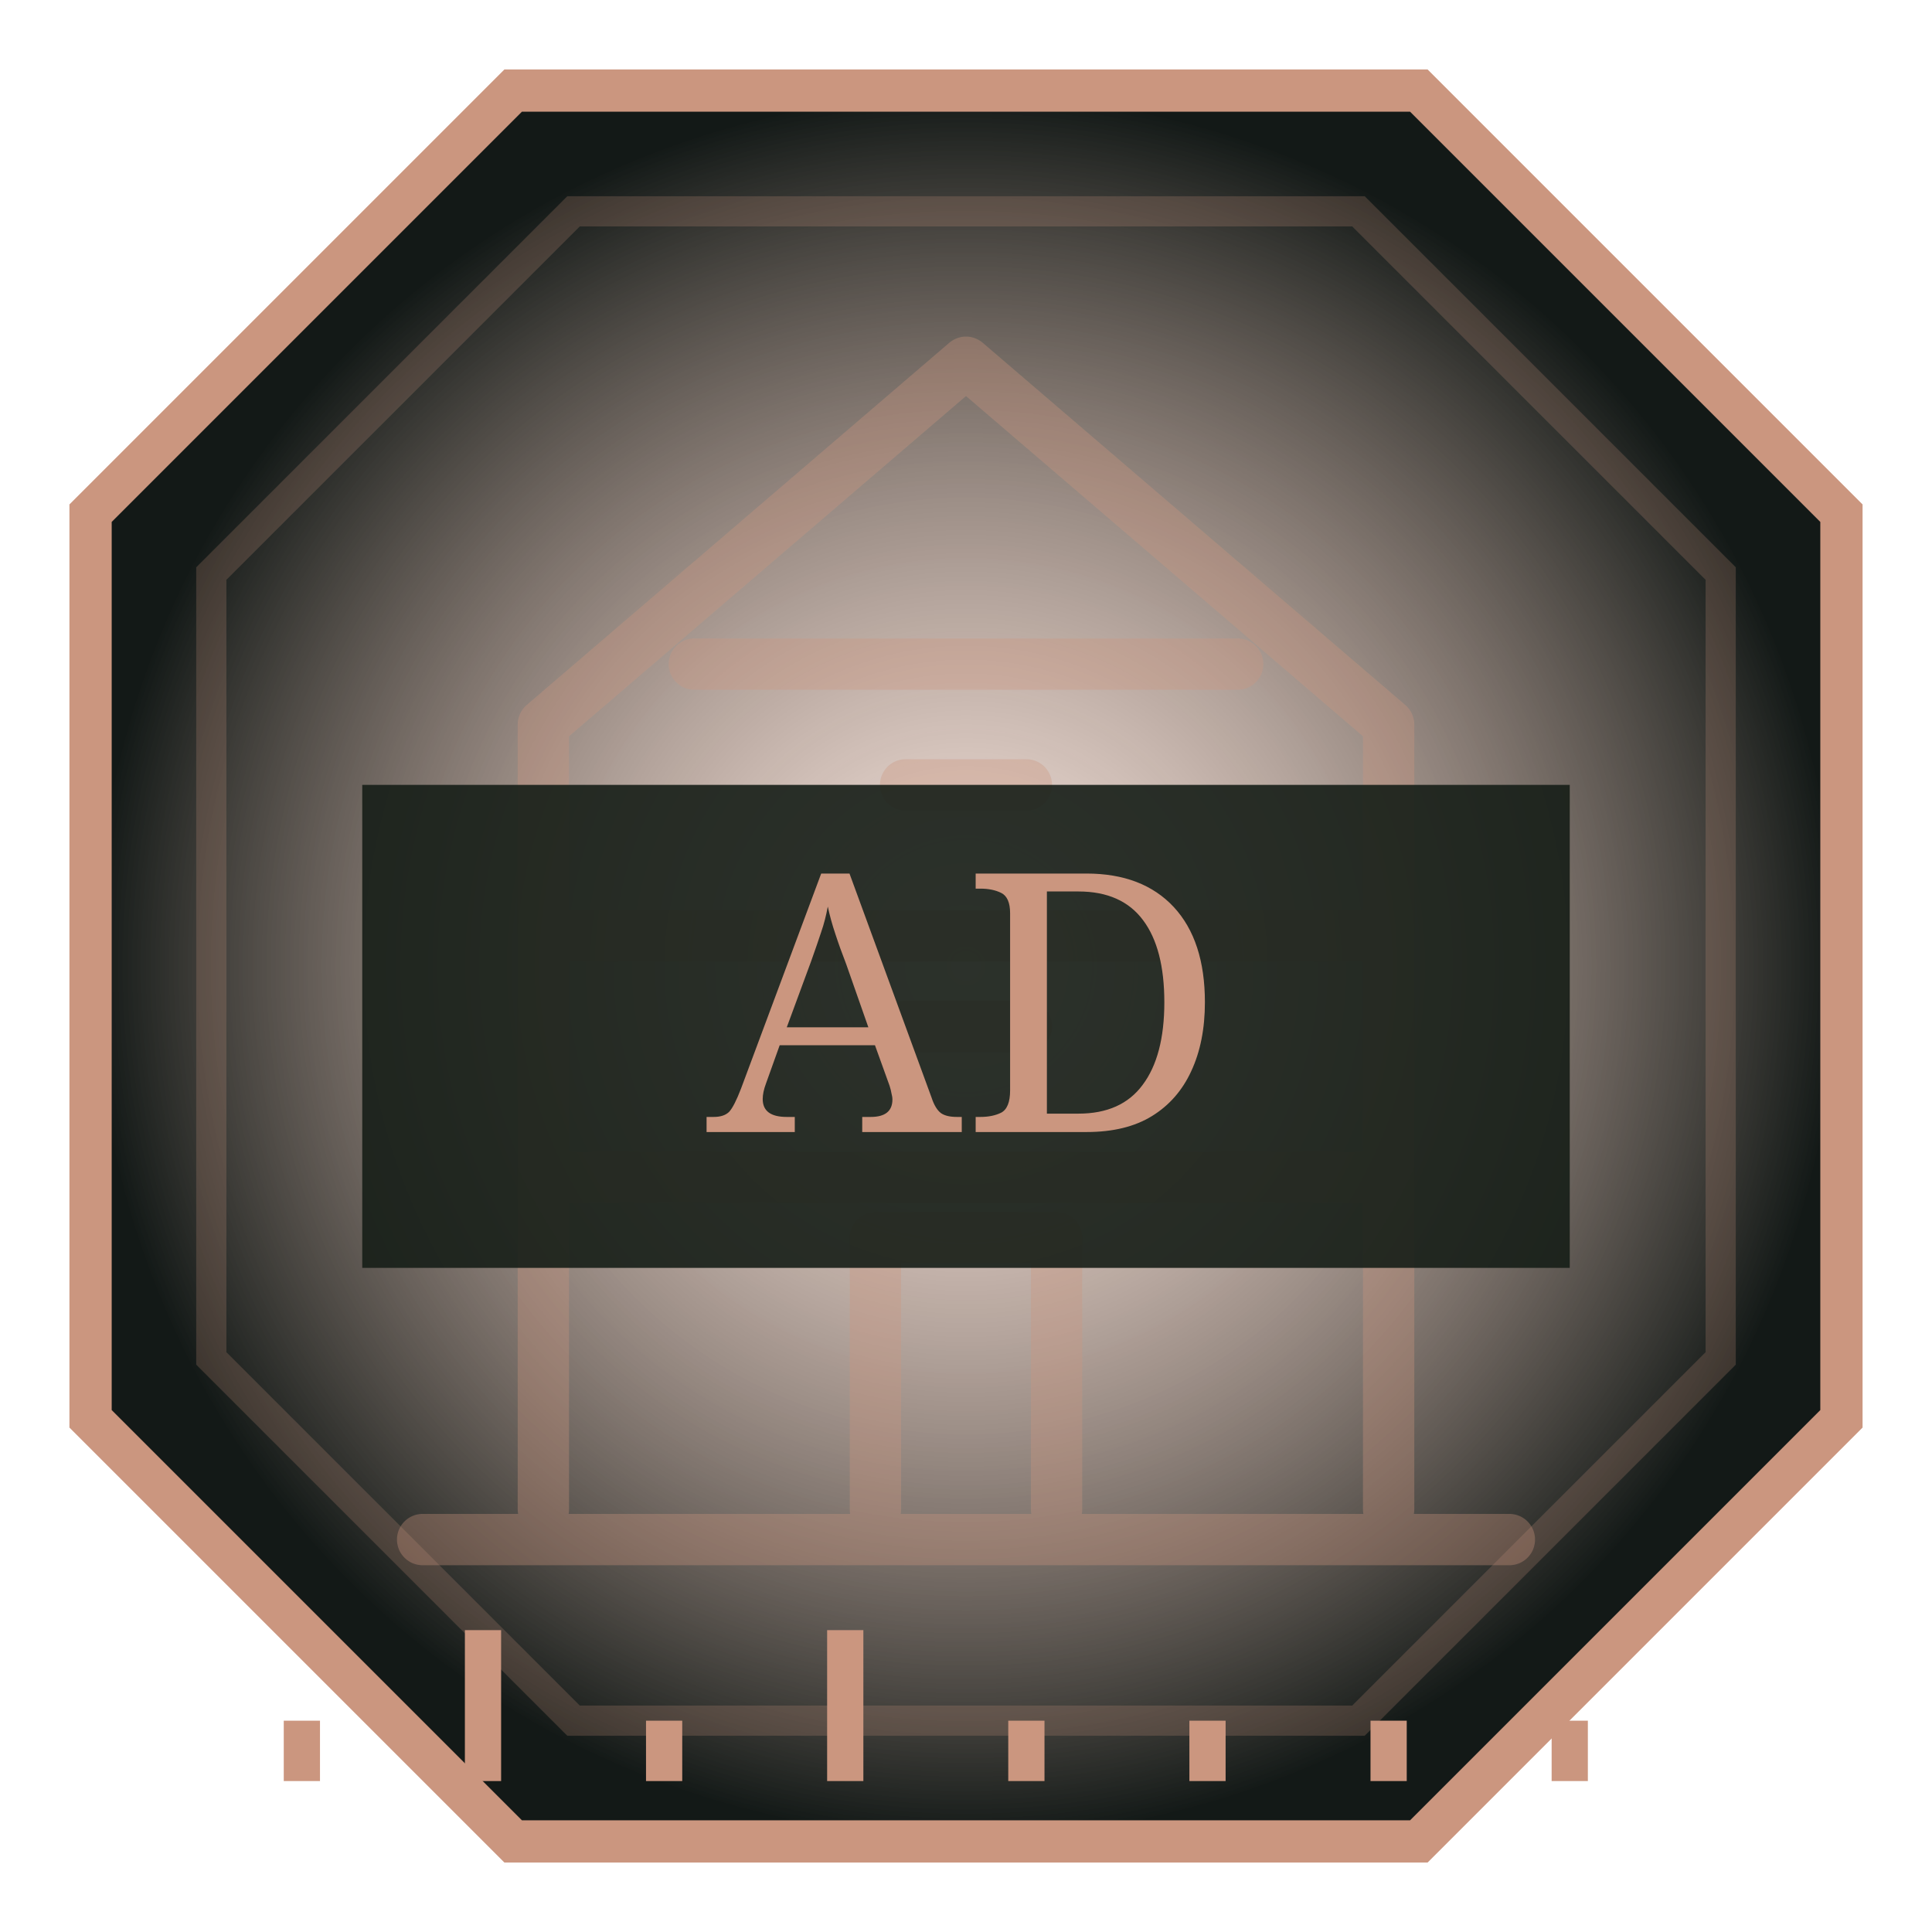
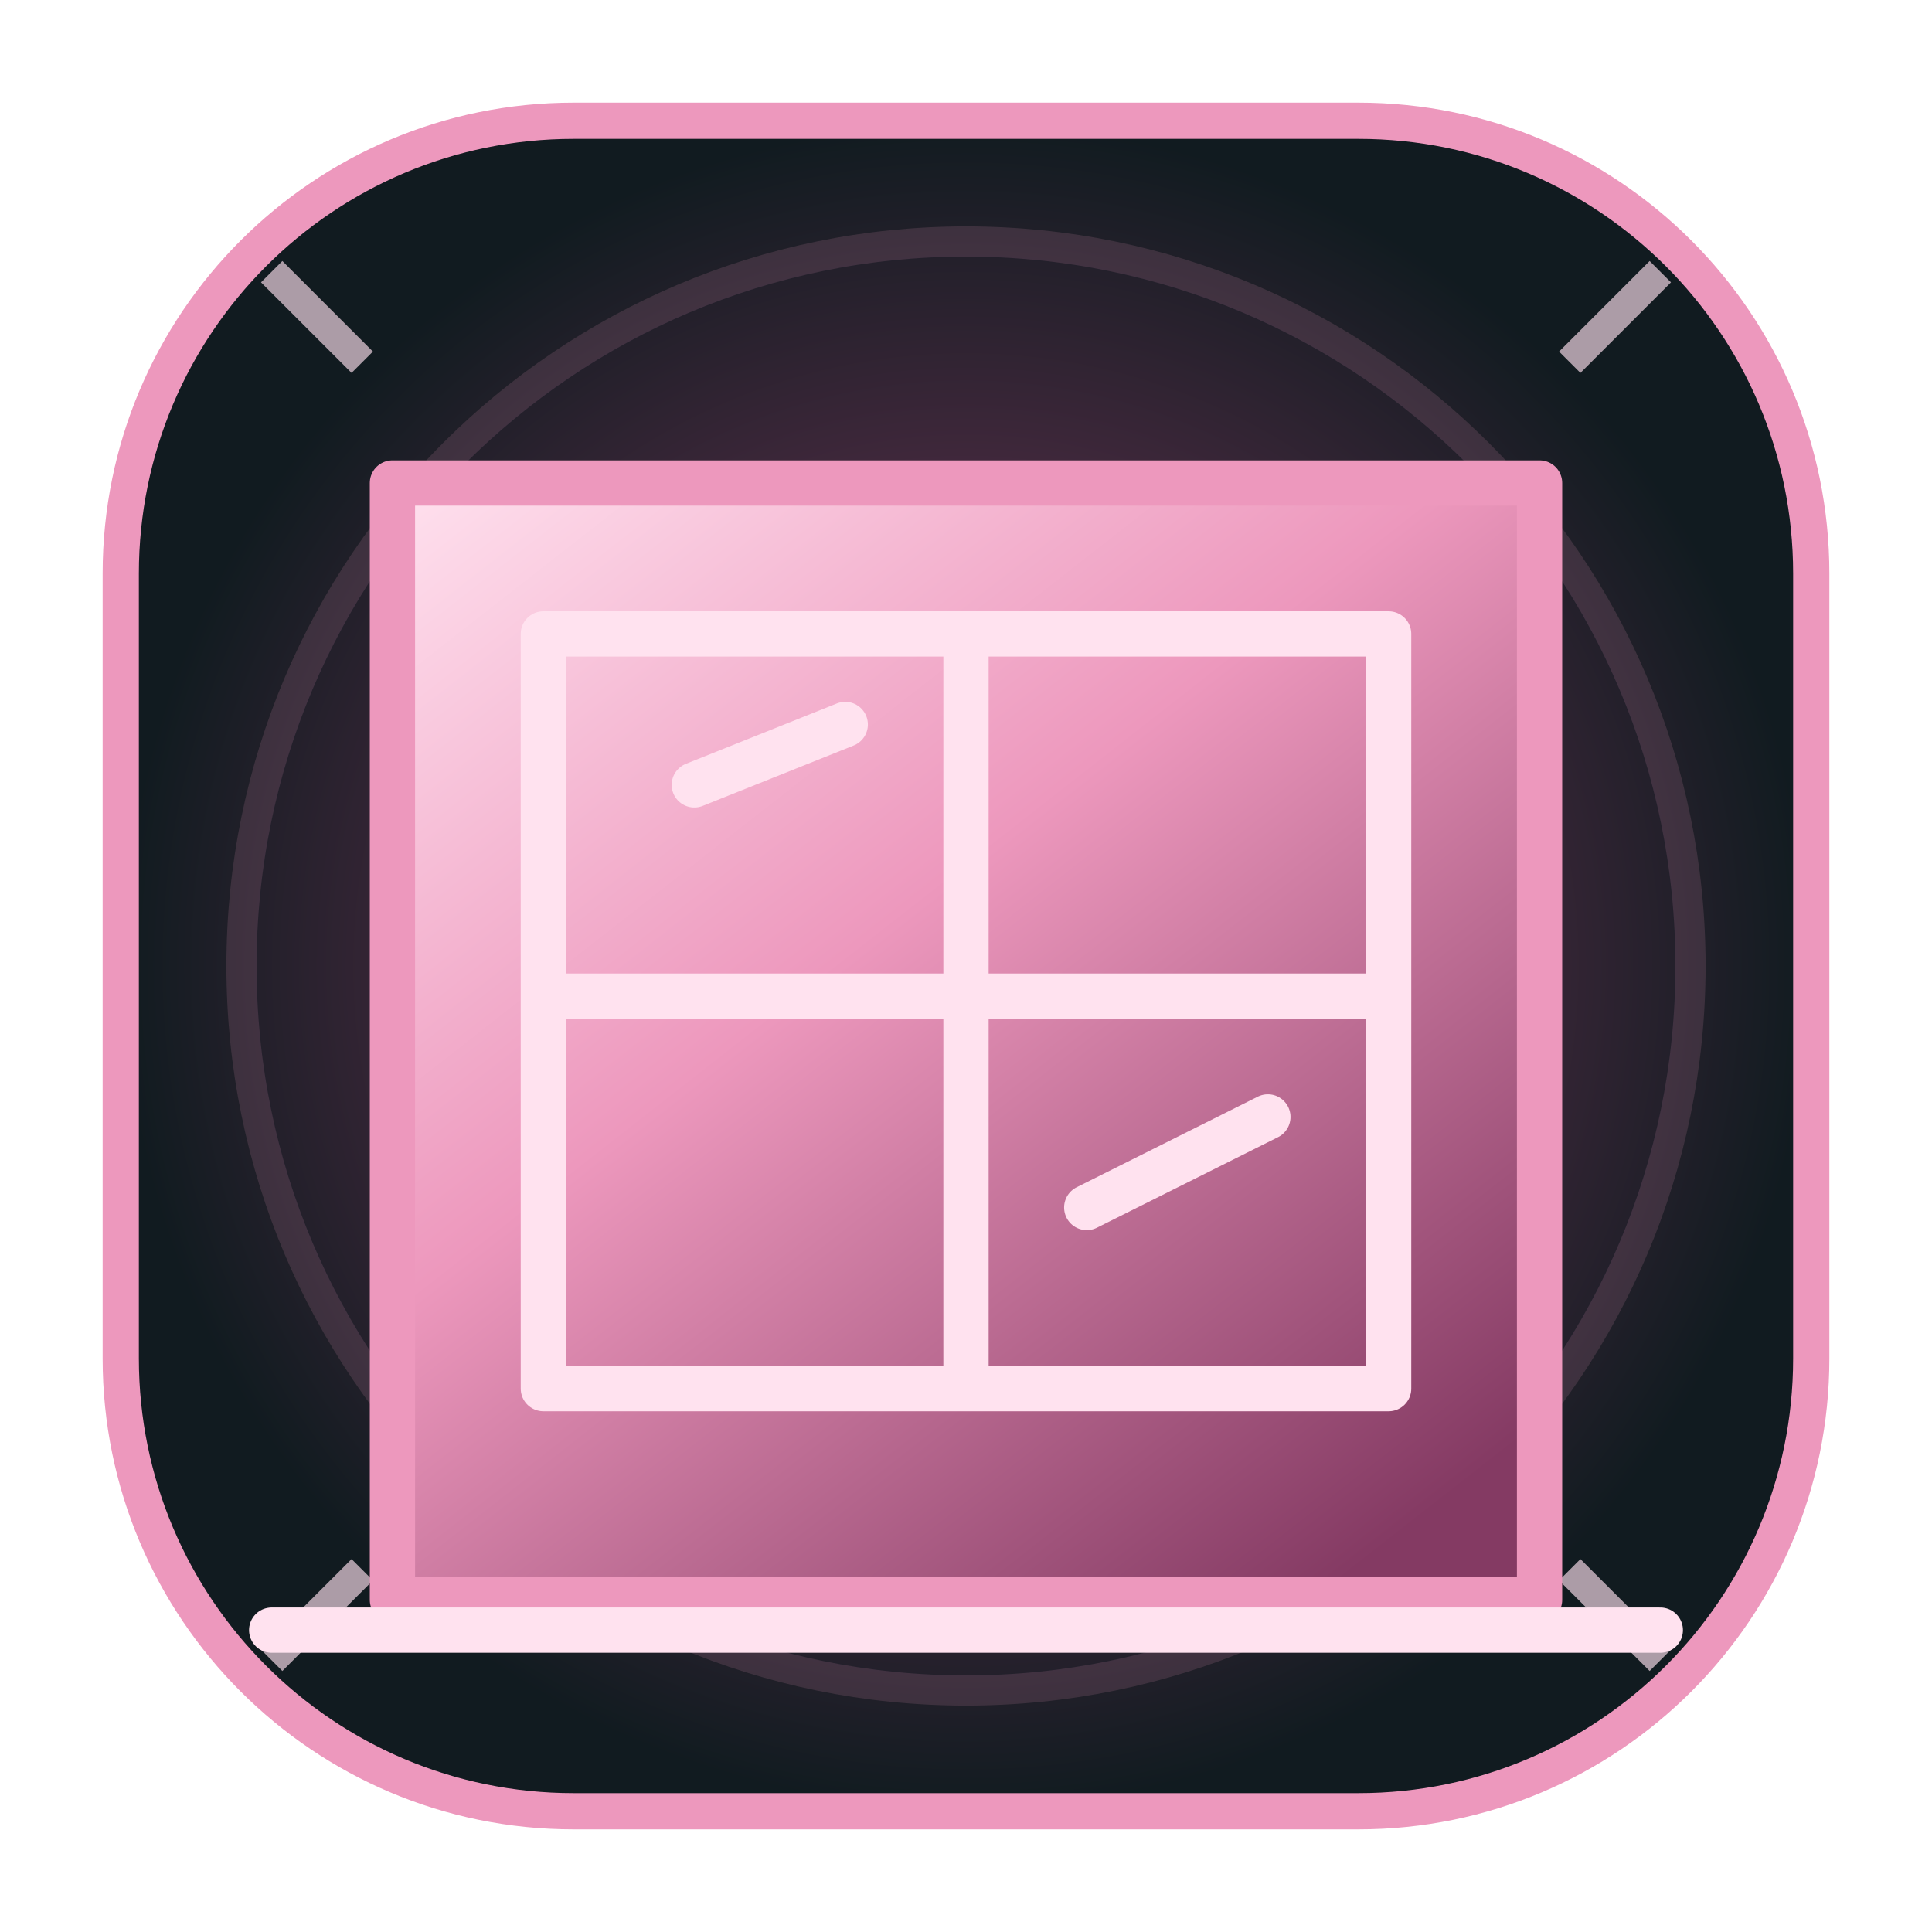
- <svg xmlns="http://www.w3.org/2000/svg" viewBox="0 0 64 64">
+ <svg xmlns="http://www.w3.org/2000/svg" viewBox="0 0 64 64" data-motif="window" data-palette="rose">
  <defs>
    <radialGradient id="bg">
-       <stop stop-color="#cb967f" stop-opacity=".26" />
-       <stop offset="1" stop-color="#131917" />
+       <stop stop-color="#843a63" />
+       <stop offset="1" stop-color="#111b20" />
    </radialGradient>
+     <linearGradient id="art" x2=".8" y2="1">
+       <stop stop-color="#ffe2ef" />
+       <stop offset=".45" stop-color="#ed98bd" />
+       <stop offset="1" stop-color="#843a63" />
+     </linearGradient>
  </defs>
-   <path d="M17 3h30l14 14v30L47 61H17L3 47V17z" fill="url(#bg)" stroke="#cb967f" stroke-width="1.4" />
-   <path d="M19 7h26l12 12v26L45 57H19L7 45V19z" fill="none" stroke="#cb967f" opacity=".22" />
-   <g fill="none" stroke="#cb967f" stroke-width="1.7" stroke-linejoin="round" stroke-linecap="round" opacity=".35">
-     <path d="M18 50V24l14-12 14 12v26M23 22h18M18 31h28M18 39h28M14 51h36M29 50V41h6v9M30 26h4M30 34h4" />
+   <g fill="url(#bg)" stroke="#ed98bd" stroke-width="1.2">
+     <rect x="4" y="4" width="56" height="56" rx="15" />
  </g>
-   <path d="M12 26h40v16H12z" fill="#161e17" opacity=".9" />
-   <text x="32" y="37.5" fill="#cb967f" font-size="12" font-family="Georgia,serif" text-anchor="middle">AD</text>
-   <g fill="none" stroke="#cb967f" stroke-width="1.2">
-     <path d="M10 59v-2" />
-     <path d="M16 59v-5" />
-     <path d="M22 59v-2" />
-     <path d="M28 59v-5" />
-     <path d="M34 59v-2" />
-     <path d="M40 59v-2" />
-     <path d="M46 59v-2" />
-     <path d="M52 59v-2" />
+   <circle cx="32" cy="32" r="24" fill="none" stroke="#ed98bd" opacity=".15" />
+   <path d="m9 9 3 3m40 40 3 3M9 55l3-3M52 12l3-3" stroke="#ffe2ef" opacity=".65" />
+   <style>.shine{fill:none;stroke:#ffe2ef;stroke-width:1.5}</style>
+   <g fill="url(#art)" stroke="#ed98bd" stroke-width="1.5" stroke-linecap="round" stroke-linejoin="round">
+     <path d="M13 16h38v37H13Z" />
+     <path class="shine" d="M18 21h28v25H18Zm14 0v25M18 33h28m-23-7 5-2m8 16 6-3M9 54h46" />
  </g>
</svg>
